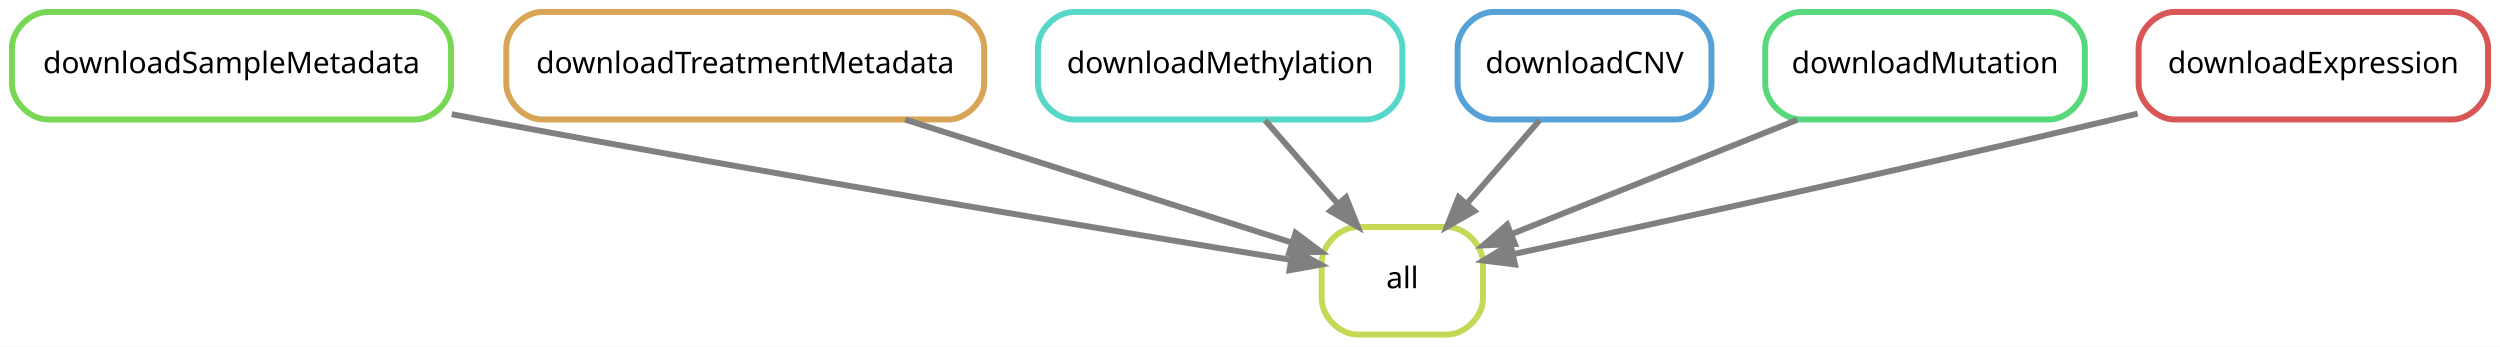
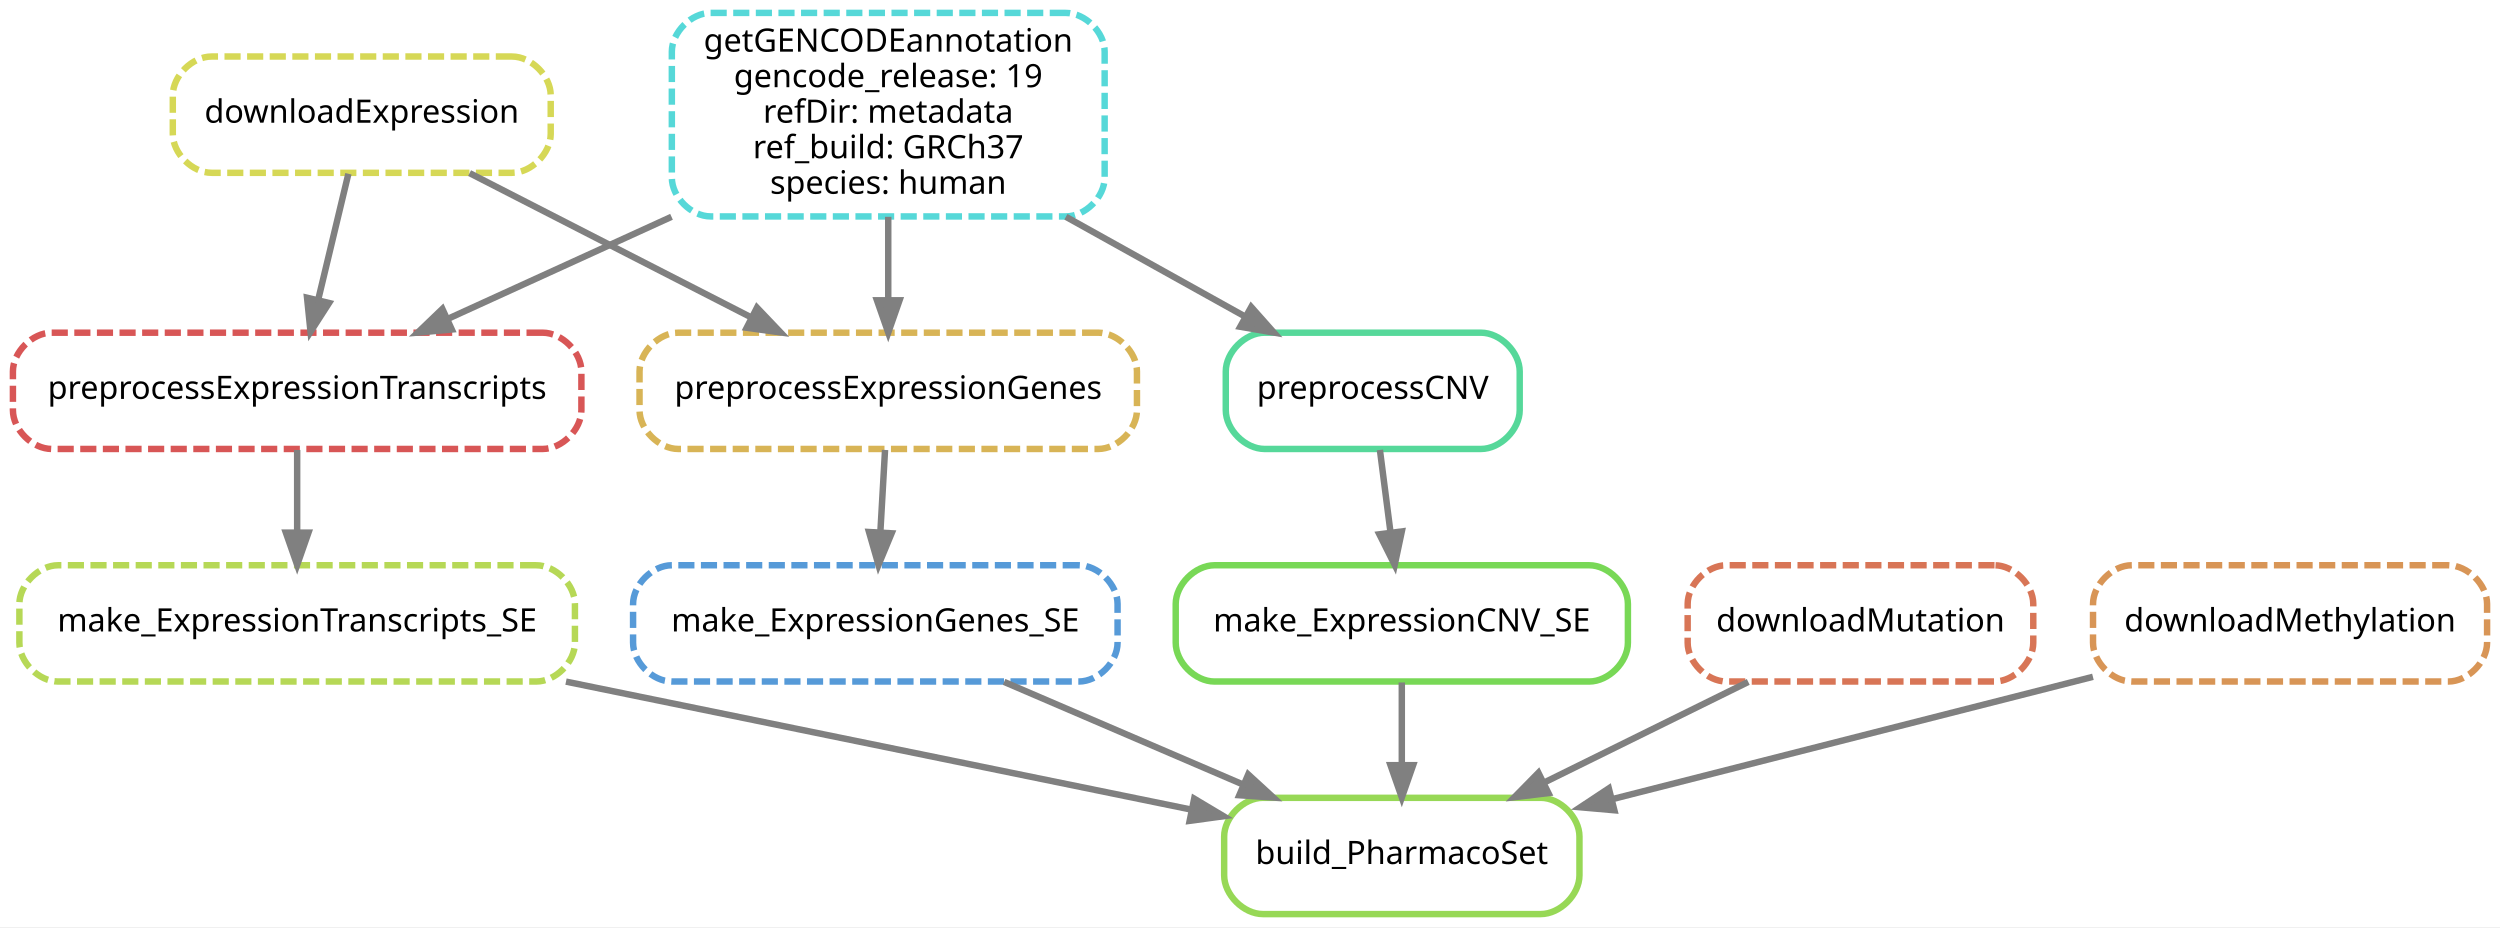
- <svg xmlns="http://www.w3.org/2000/svg" width="837pt" height="116pt" viewBox="0.00 0.00 837.00 116.00">
-   <g id="graph0" class="graph" transform="scale(1 1) rotate(0) translate(4 112)">
-     <polygon fill="white" stroke="transparent" points="-4,4 -4,-112 833,-112 833,4 -4,4" />
+ <svg xmlns="http://www.w3.org/2000/svg" width="774pt" height="287pt" viewBox="0.00 0.00 774.00 287.00">
+   <g id="graph0" class="graph" transform="scale(1 1) rotate(0) translate(4 283)">
+     <polygon fill="white" stroke="transparent" points="-4,4 -4,-283 770,-283 770,4 -4,4" />
    <g id="node1" class="node">
-       <path fill="none" stroke="#c6d856" stroke-width="2" d="M480.5,-36C480.5,-36 450.5,-36 450.5,-36 444.5,-36 438.5,-30 438.5,-24 438.5,-24 438.5,-12 438.5,-12 438.5,-6 444.5,0 450.5,0 450.5,0 480.5,0 480.5,0 486.5,0 492.5,-6 492.5,-12 492.5,-12 492.5,-24 492.5,-24 492.5,-30 486.5,-36 480.5,-36" />
-       <text text-anchor="middle" x="465.5" y="-15.5" font-family="sans" font-size="10.00">all</text>
+       <path fill="none" stroke="#97d856" stroke-width="2" d="M473,-36C473,-36 387,-36 387,-36 381,-36 375,-30 375,-24 375,-24 375,-12 375,-12 375,-6 381,0 387,0 387,0 473,0 473,0 479,0 485,-6 485,-12 485,-12 485,-24 485,-24 485,-30 479,-36 473,-36" />
+       <text text-anchor="middle" x="430" y="-15.5" font-family="sans" font-size="10.00">build_PharmacoSet</text>
    </g>
    <g id="node2" class="node">
-       <path fill="none" stroke="#78d856" stroke-width="2" d="M135,-108C135,-108 12,-108 12,-108 6,-108 0,-102 0,-96 0,-96 0,-84 0,-84 0,-78 6,-72 12,-72 12,-72 135,-72 135,-72 141,-72 147,-78 147,-84 147,-84 147,-96 147,-96 147,-102 141,-108 135,-108" />
-       <text text-anchor="middle" x="73.5" y="-87.5" font-family="sans" font-size="10.00">downloadSampleMetadata</text>
+       <path fill="none" stroke="#569ad8" stroke-width="2" stroke-dasharray="5,2" d="M330,-108C330,-108 204,-108 204,-108 198,-108 192,-102 192,-96 192,-96 192,-84 192,-84 192,-78 198,-72 204,-72 204,-72 330,-72 330,-72 336,-72 342,-78 342,-84 342,-84 342,-96 342,-96 342,-102 336,-108 330,-108" />
+       <text text-anchor="middle" x="267" y="-87.5" font-family="sans" font-size="10.00">make_ExpressionGenes_SE</text>
    </g>
    <g id="edge1" class="edge">
-       <path fill="none" stroke="grey" stroke-width="2" d="M147.24,-73.77C150.37,-73.16 153.46,-72.57 156.5,-72 254.19,-53.62 369.76,-34.49 427.98,-25.04" />
-       <polygon fill="grey" stroke="grey" stroke-width="2" points="428.85,-28.44 438.17,-23.39 427.74,-21.53 428.85,-28.44" />
+       <path fill="none" stroke="grey" stroke-width="2" d="M306.87,-71.88C329.16,-62.31 357.12,-50.3 380.76,-40.15" />
+       <polygon fill="grey" stroke="grey" stroke-width="2" points="382.45,-43.23 390.26,-36.07 379.69,-36.8 382.45,-43.23" />
    </g>
    <g id="node3" class="node">
-       <path fill="none" stroke="#d8a456" stroke-width="2" d="M313.5,-108C313.5,-108 177.5,-108 177.5,-108 171.5,-108 165.5,-102 165.5,-96 165.5,-96 165.5,-84 165.5,-84 165.5,-78 171.5,-72 177.5,-72 177.5,-72 313.5,-72 313.5,-72 319.5,-72 325.5,-78 325.5,-84 325.5,-84 325.5,-96 325.5,-96 325.5,-102 319.5,-108 313.5,-108" />
-       <text text-anchor="middle" x="245.5" y="-87.5" font-family="sans" font-size="10.00">downloadTreatmentMetadata</text>
+       <path fill="none" stroke="#d8b456" stroke-width="2" stroke-dasharray="5,2" d="M336,-180C336,-180 206,-180 206,-180 200,-180 194,-174 194,-168 194,-168 194,-156 194,-156 194,-150 200,-144 206,-144 206,-144 336,-144 336,-144 342,-144 348,-150 348,-156 348,-156 348,-168 348,-168 348,-174 342,-180 336,-180" />
+       <text text-anchor="middle" x="271" y="-159.5" font-family="sans" font-size="10.00">preprocessExpressionGenes</text>
+     </g>
+     <g id="edge6" class="edge">
+       <path fill="none" stroke="grey" stroke-width="2" d="M270.01,-143.7C269.57,-135.98 269.04,-126.71 268.55,-118.11" />
+       <polygon fill="grey" stroke="grey" stroke-width="2" points="272.04,-117.89 267.98,-108.1 265.05,-118.29 272.04,-117.89" />
+     </g>
+     <g id="node4" class="node">
+       <path fill="none" stroke="#d6d856" stroke-width="2" stroke-dasharray="5,2" d="M154.5,-265.5C154.5,-265.5 61.5,-265.5 61.5,-265.5 55.5,-265.5 49.5,-259.5 49.5,-253.5 49.5,-253.5 49.5,-241.5 49.5,-241.5 49.5,-235.5 55.5,-229.5 61.5,-229.5 61.5,-229.5 154.5,-229.5 154.5,-229.5 160.5,-229.5 166.5,-235.5 166.5,-241.5 166.5,-241.5 166.5,-253.5 166.5,-253.5 166.5,-259.5 160.5,-265.5 154.5,-265.5" />
+       <text text-anchor="middle" x="108" y="-245" font-family="sans" font-size="10.00">downloadExpression</text>
+     </g>
+     <g id="edge7" class="edge">
+       <path fill="none" stroke="grey" stroke-width="2" d="M141.38,-229.4C166.65,-216.46 201.54,-198.58 228.76,-184.64" />
+       <polygon fill="grey" stroke="grey" stroke-width="2" points="230.36,-187.75 237.67,-180.08 227.17,-181.52 230.36,-187.75" />
+     </g>
+     <g id="node7" class="node">
+       <path fill="none" stroke="#d85656" stroke-width="2" stroke-dasharray="5,2" d="M164,-180C164,-180 12,-180 12,-180 6,-180 0,-174 0,-168 0,-168 0,-156 0,-156 0,-150 6,-144 12,-144 12,-144 164,-144 164,-144 170,-144 176,-150 176,-156 176,-156 176,-168 176,-168 176,-174 170,-180 164,-180" />
+       <text text-anchor="middle" x="88" y="-159.5" font-family="sans" font-size="10.00">preprocessExpressionTranscripts</text>
+     </g>
+     <g id="edge10" class="edge">
+       <path fill="none" stroke="grey" stroke-width="2" d="M103.86,-229.2C101.15,-217.89 97.55,-202.89 94.47,-190.03" />
+       <polygon fill="grey" stroke="grey" stroke-width="2" points="97.87,-189.19 92.14,-180.28 91.06,-190.82 97.87,-189.19" />
+     </g>
+     <g id="node5" class="node">
+       <path fill="none" stroke="#56d8d8" stroke-width="2" stroke-dasharray="5,2" d="M326,-279C326,-279 216,-279 216,-279 210,-279 204,-273 204,-267 204,-267 204,-228 204,-228 204,-222 210,-216 216,-216 216,-216 326,-216 326,-216 332,-216 338,-222 338,-228 338,-228 338,-267 338,-267 338,-273 332,-279 326,-279" />
+       <text text-anchor="middle" x="271" y="-267" font-family="sans" font-size="10.00">getGENCODEannotation</text>
+       <text text-anchor="middle" x="271" y="-256" font-family="sans" font-size="10.00">gencode_release: 19</text>
+       <text text-anchor="middle" x="271" y="-245" font-family="sans" font-size="10.00">refDir: metadata</text>
+       <text text-anchor="middle" x="271" y="-234" font-family="sans" font-size="10.00">ref_build: GRCh37</text>
+       <text text-anchor="middle" x="271" y="-223" font-family="sans" font-size="10.00">species: human</text>
+     </g>
+     <g id="edge8" class="edge">
+       <path fill="none" stroke="grey" stroke-width="2" d="M271,-215.88C271,-207.47 271,-198.4 271,-190.19" />
+       <polygon fill="grey" stroke="grey" stroke-width="2" points="274.5,-190.03 271,-180.03 267.5,-190.03 274.5,-190.03" />
+     </g>
+     <g id="edge11" class="edge">
+       <path fill="none" stroke="grey" stroke-width="2" d="M203.9,-215.88C180.9,-205.39 155.68,-193.88 134.66,-184.29" />
+       <polygon fill="grey" stroke="grey" stroke-width="2" points="135.87,-180.99 125.32,-180.03 132.96,-187.36 135.87,-180.99" />
+     </g>
+     <g id="node9" class="node">
+       <path fill="none" stroke="#56d89a" stroke-width="2" d="M454.5,-180C454.5,-180 387.5,-180 387.5,-180 381.5,-180 375.5,-174 375.5,-168 375.5,-168 375.5,-156 375.5,-156 375.5,-150 381.5,-144 387.5,-144 387.5,-144 454.5,-144 454.5,-144 460.5,-144 466.5,-150 466.5,-156 466.5,-156 466.5,-168 466.5,-168 466.5,-174 460.5,-180 454.5,-180" />
+       <text text-anchor="middle" x="421" y="-159.5" font-family="sans" font-size="10.00">preprocessCNV</text>
+     </g>
+     <g id="edge13" class="edge">
+       <path fill="none" stroke="grey" stroke-width="2" d="M326,-215.88C344.35,-205.67 364.41,-194.5 381.35,-185.07" />
+       <polygon fill="grey" stroke="grey" stroke-width="2" points="383.38,-187.95 390.41,-180.03 379.97,-181.83 383.38,-187.95" />
+     </g>
+     <g id="node6" class="node">
+       <path fill="none" stroke="#b6d856" stroke-width="2" stroke-dasharray="5,2" d="M162,-108C162,-108 14,-108 14,-108 8,-108 2,-102 2,-96 2,-96 2,-84 2,-84 2,-78 8,-72 14,-72 14,-72 162,-72 162,-72 168,-72 174,-78 174,-84 174,-84 174,-96 174,-96 174,-102 168,-108 162,-108" />
+       <text text-anchor="middle" x="88" y="-87.5" font-family="sans" font-size="10.00">make_ExpressionTranscripts_SE</text>
    </g>
    <g id="edge2" class="edge">
-       <path fill="none" stroke="grey" stroke-width="2" d="M299.04,-71.97C339.09,-59.22 392.85,-42.12 428.3,-30.84" />
-       <polygon fill="grey" stroke="grey" stroke-width="2" points="429.76,-34.04 438.23,-27.68 427.64,-27.37 429.76,-34.04" />
+       <path fill="none" stroke="grey" stroke-width="2" d="M171.23,-71.97C230.79,-59.77 309.85,-43.59 364.84,-32.34" />
+       <polygon fill="grey" stroke="grey" stroke-width="2" points="365.72,-35.73 374.81,-30.3 364.32,-28.87 365.72,-35.73" />
    </g>
-     <g id="node4" class="node">
-       <path fill="none" stroke="#56d8c9" stroke-width="2" d="M453.5,-108C453.5,-108 355.5,-108 355.5,-108 349.5,-108 343.5,-102 343.5,-96 343.5,-96 343.5,-84 343.5,-84 343.5,-78 349.5,-72 355.5,-72 355.5,-72 453.5,-72 453.5,-72 459.5,-72 465.5,-78 465.5,-84 465.5,-84 465.5,-96 465.5,-96 465.5,-102 459.5,-108 453.5,-108" />
-       <text text-anchor="middle" x="404.5" y="-87.5" font-family="sans" font-size="10.00">downloadMethylation</text>
+     <g id="edge9" class="edge">
+       <path fill="none" stroke="grey" stroke-width="2" d="M88,-143.7C88,-135.98 88,-126.71 88,-118.11" />
+       <polygon fill="grey" stroke="grey" stroke-width="2" points="91.5,-118.1 88,-108.1 84.5,-118.1 91.5,-118.1" />
+     </g>
+     <g id="node8" class="node">
+       <path fill="none" stroke="#78d856" stroke-width="2" d="M488,-108C488,-108 372,-108 372,-108 366,-108 360,-102 360,-96 360,-96 360,-84 360,-84 360,-78 366,-72 372,-72 372,-72 488,-72 488,-72 494,-72 500,-78 500,-84 500,-84 500,-96 500,-96 500,-102 494,-108 488,-108" />
+       <text text-anchor="middle" x="430" y="-87.5" font-family="sans" font-size="10.00">make_ExpressionCNV_SE</text>
    </g>
    <g id="edge3" class="edge">
-       <path fill="none" stroke="grey" stroke-width="2" d="M419.58,-71.7C426.89,-63.3 435.81,-53.07 443.84,-43.86" />
-       <polygon fill="grey" stroke="grey" stroke-width="2" points="446.66,-45.94 450.59,-36.1 441.39,-41.34 446.66,-45.94" />
+       <path fill="none" stroke="grey" stroke-width="2" d="M430,-71.7C430,-63.98 430,-54.71 430,-46.11" />
+       <polygon fill="grey" stroke="grey" stroke-width="2" points="433.5,-46.1 430,-36.1 426.5,-46.1 433.5,-46.1" />
    </g>
-     <g id="node5" class="node">
-       <path fill="none" stroke="#56a2d8" stroke-width="2" d="M557,-108C557,-108 496,-108 496,-108 490,-108 484,-102 484,-96 484,-96 484,-84 484,-84 484,-78 490,-72 496,-72 496,-72 557,-72 557,-72 563,-72 569,-78 569,-84 569,-84 569,-96 569,-96 569,-102 563,-108 557,-108" />
-       <text text-anchor="middle" x="526.5" y="-87.5" font-family="sans" font-size="10.00">downloadCNV</text>
+     <g id="edge12" class="edge">
+       <path fill="none" stroke="grey" stroke-width="2" d="M423.22,-143.7C424.22,-135.98 425.41,-126.71 426.51,-118.11" />
+       <polygon fill="grey" stroke="grey" stroke-width="2" points="430,-118.47 427.8,-108.1 423.05,-117.58 430,-118.47" />
+     </g>
+     <g id="node10" class="node">
+       <path fill="none" stroke="#d87556" stroke-width="2" stroke-dasharray="5,2" d="M613.5,-108C613.5,-108 530.5,-108 530.5,-108 524.5,-108 518.5,-102 518.5,-96 518.5,-96 518.5,-84 518.5,-84 518.5,-78 524.5,-72 530.5,-72 530.5,-72 613.5,-72 613.5,-72 619.5,-72 625.5,-78 625.5,-84 625.5,-84 625.5,-96 625.5,-96 625.5,-102 619.5,-108 613.5,-108" />
+       <text text-anchor="middle" x="572" y="-87.5" font-family="sans" font-size="10.00">downloadMutation</text>
    </g>
    <g id="edge4" class="edge">
-       <path fill="none" stroke="grey" stroke-width="2" d="M511.42,-71.7C504.11,-63.3 495.19,-53.07 487.16,-43.86" />
-       <polygon fill="grey" stroke="grey" stroke-width="2" points="489.61,-41.34 480.41,-36.1 484.34,-45.94 489.61,-41.34" />
+       <path fill="none" stroke="grey" stroke-width="2" d="M537.26,-71.88C518.18,-62.47 494.32,-50.71 473.95,-40.67" />
+       <polygon fill="grey" stroke="grey" stroke-width="2" points="475.39,-37.47 464.87,-36.19 472.29,-43.75 475.39,-37.47" />
    </g>
-     <g id="node6" class="node">
-       <path fill="none" stroke="#56d87b" stroke-width="2" d="M682,-108C682,-108 599,-108 599,-108 593,-108 587,-102 587,-96 587,-96 587,-84 587,-84 587,-78 593,-72 599,-72 599,-72 682,-72 682,-72 688,-72 694,-78 694,-84 694,-84 694,-96 694,-96 694,-102 688,-108 682,-108" />
-       <text text-anchor="middle" x="640.5" y="-87.5" font-family="sans" font-size="10.00">downloadMutation</text>
+     <g id="node11" class="node">
+       <path fill="none" stroke="#d89556" stroke-width="2" stroke-dasharray="5,2" d="M754,-108C754,-108 656,-108 656,-108 650,-108 644,-102 644,-96 644,-96 644,-84 644,-84 644,-78 650,-72 656,-72 656,-72 754,-72 754,-72 760,-72 766,-78 766,-84 766,-84 766,-96 766,-96 766,-102 760,-108 754,-108" />
+       <text text-anchor="middle" x="705" y="-87.5" font-family="sans" font-size="10.00">downloadMethylation</text>
    </g>
    <g id="edge5" class="edge">
-       <path fill="none" stroke="grey" stroke-width="2" d="M597.69,-71.88C568.36,-60.15 529.88,-44.75 502,-33.6" />
-       <polygon fill="grey" stroke="grey" stroke-width="2" points="503.2,-30.31 492.62,-29.85 500.6,-36.81 503.2,-30.31" />
-     </g>
-     <g id="node7" class="node">
-       <path fill="none" stroke="#d85656" stroke-width="2" d="M817,-108C817,-108 724,-108 724,-108 718,-108 712,-102 712,-96 712,-96 712,-84 712,-84 712,-78 718,-72 724,-72 724,-72 817,-72 817,-72 823,-72 829,-78 829,-84 829,-84 829,-96 829,-96 829,-102 823,-108 817,-108" />
-       <text text-anchor="middle" x="770.5" y="-87.5" font-family="sans" font-size="10.00">downloadExpression</text>
-     </g>
-     <g id="edge6" class="edge">
-       <path fill="none" stroke="grey" stroke-width="2" d="M711.7,-73.98C708.93,-73.3 706.19,-72.64 703.5,-72 632.67,-55.13 549.59,-37.01 502.69,-26.93" />
-       <polygon fill="grey" stroke="grey" stroke-width="2" points="503.2,-23.46 492.69,-24.78 501.73,-30.3 503.2,-23.46" />
+       <path fill="none" stroke="grey" stroke-width="2" d="M643.97,-73.46C599.84,-62.23 540.29,-47.07 495.22,-35.6" />
+       <polygon fill="grey" stroke="grey" stroke-width="2" points="495.81,-32.14 485.26,-33.07 494.09,-38.92 495.81,-32.14" />
    </g>
  </g>
</svg>
